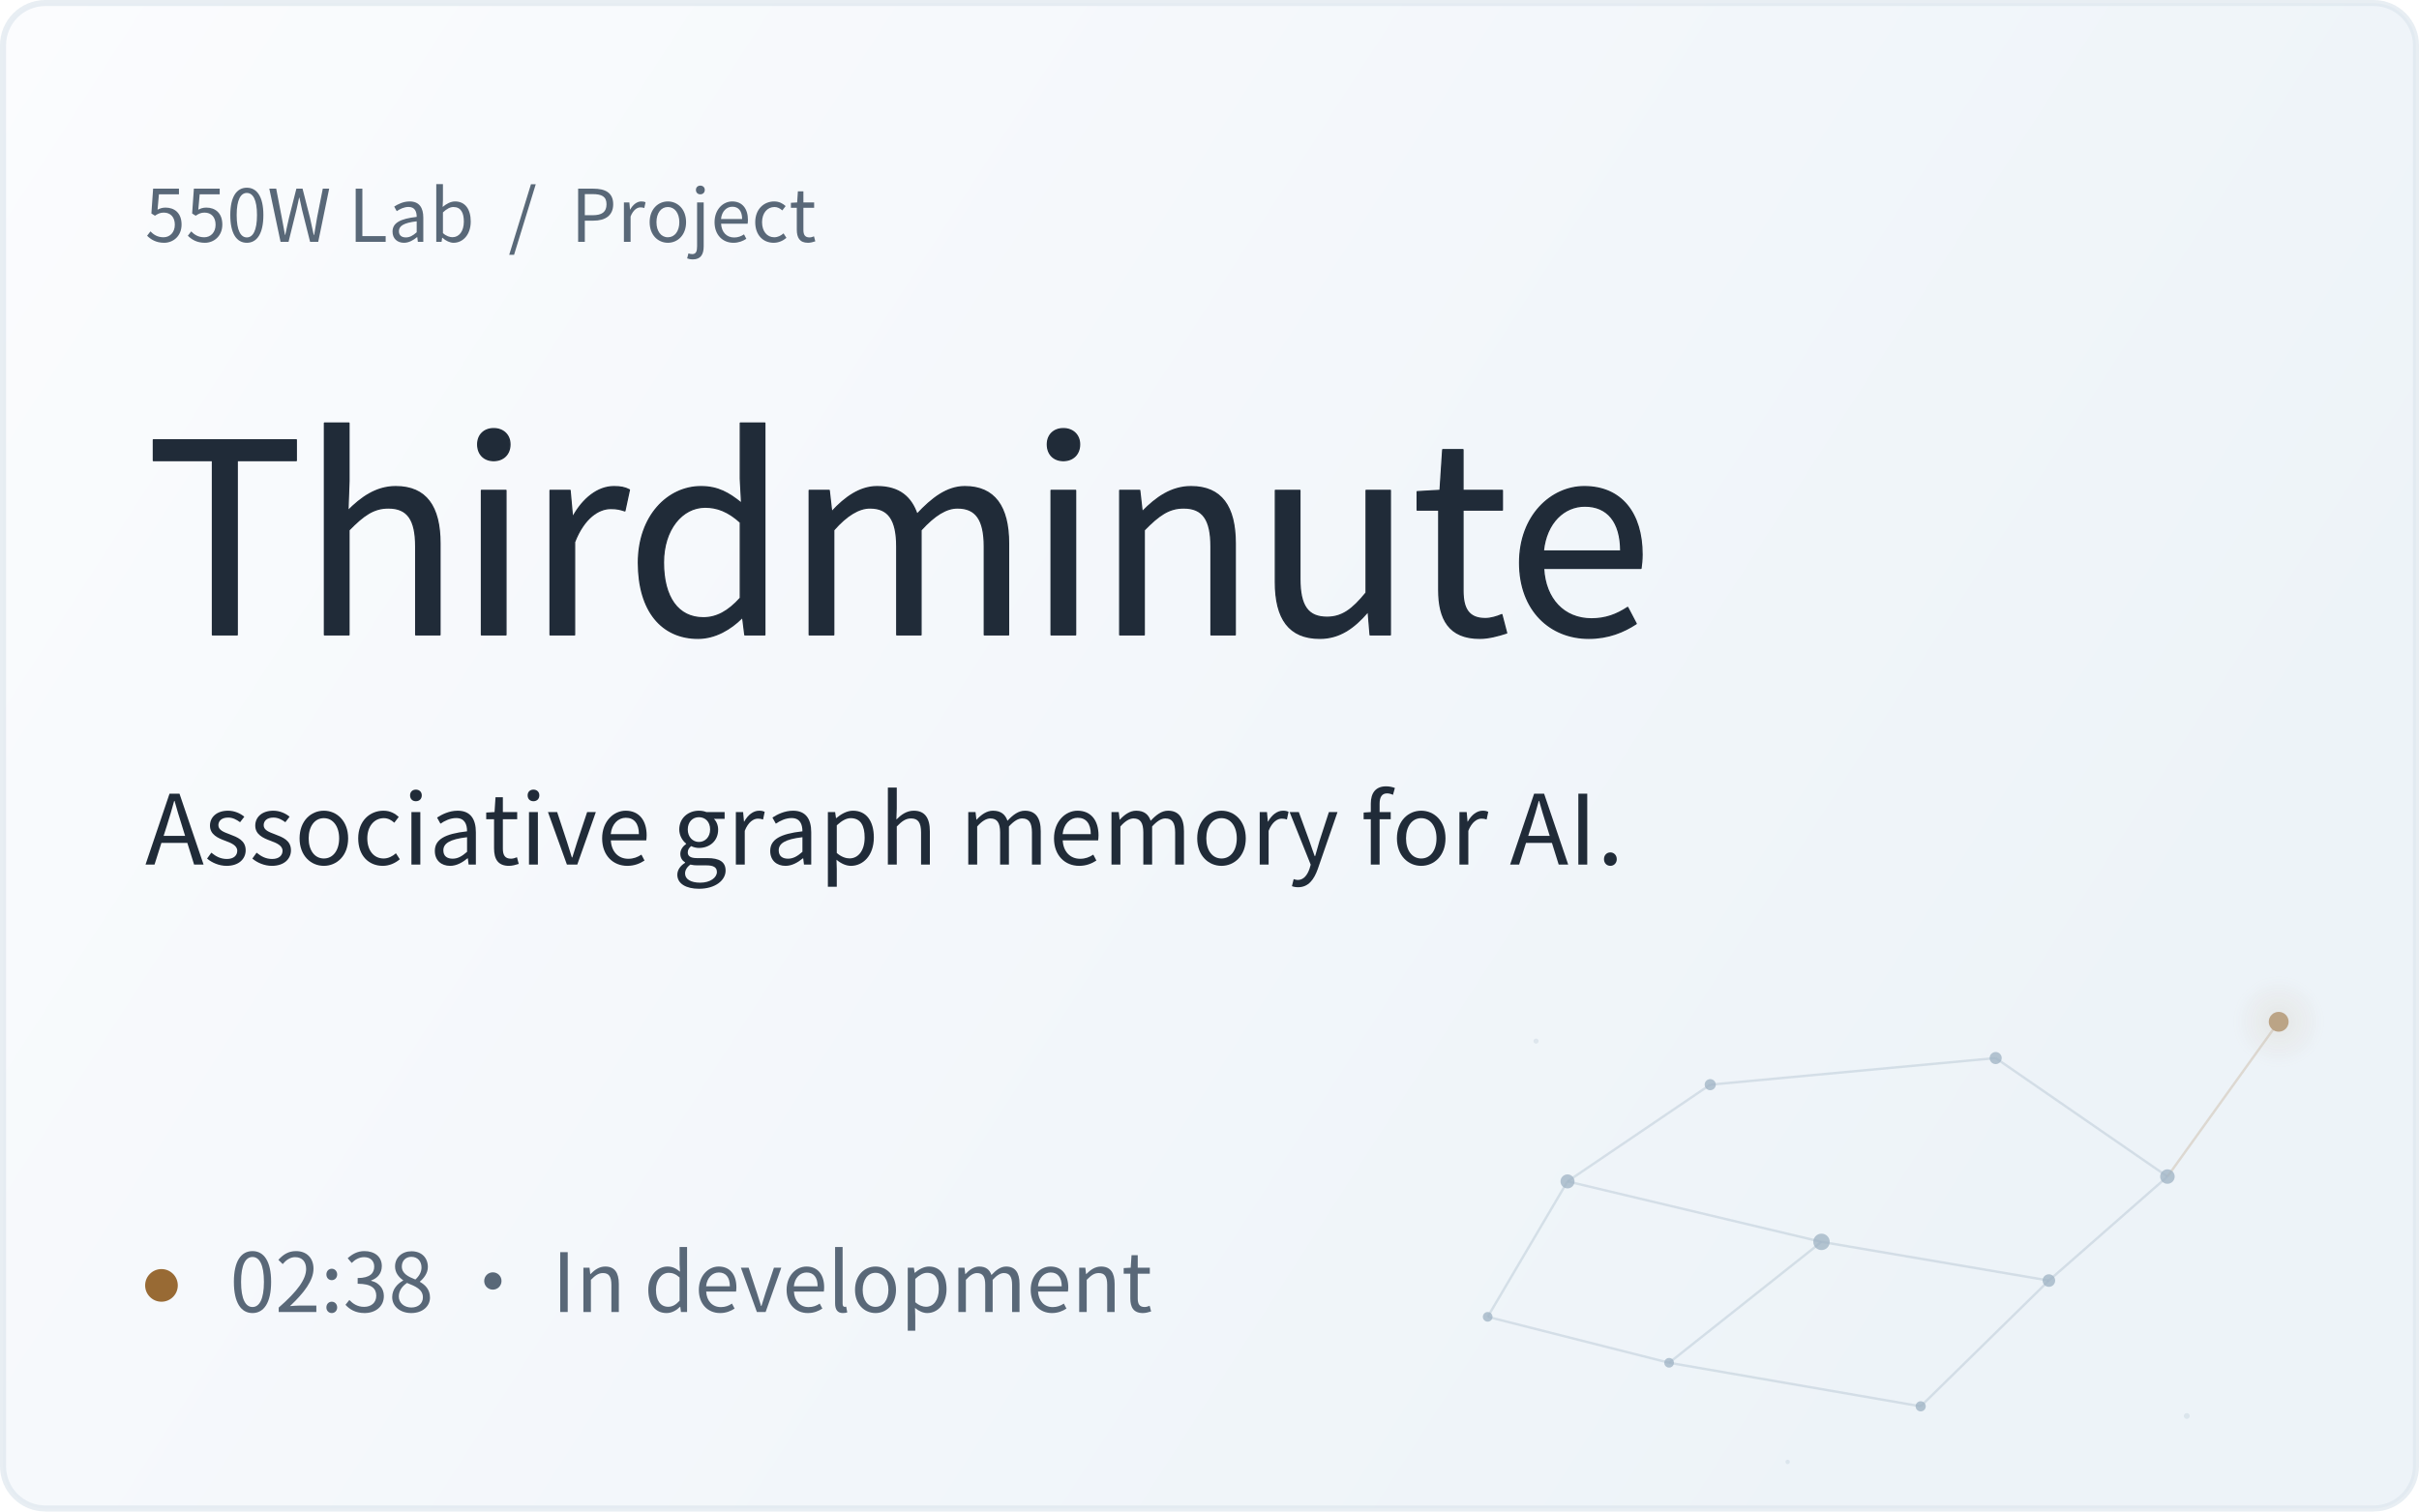
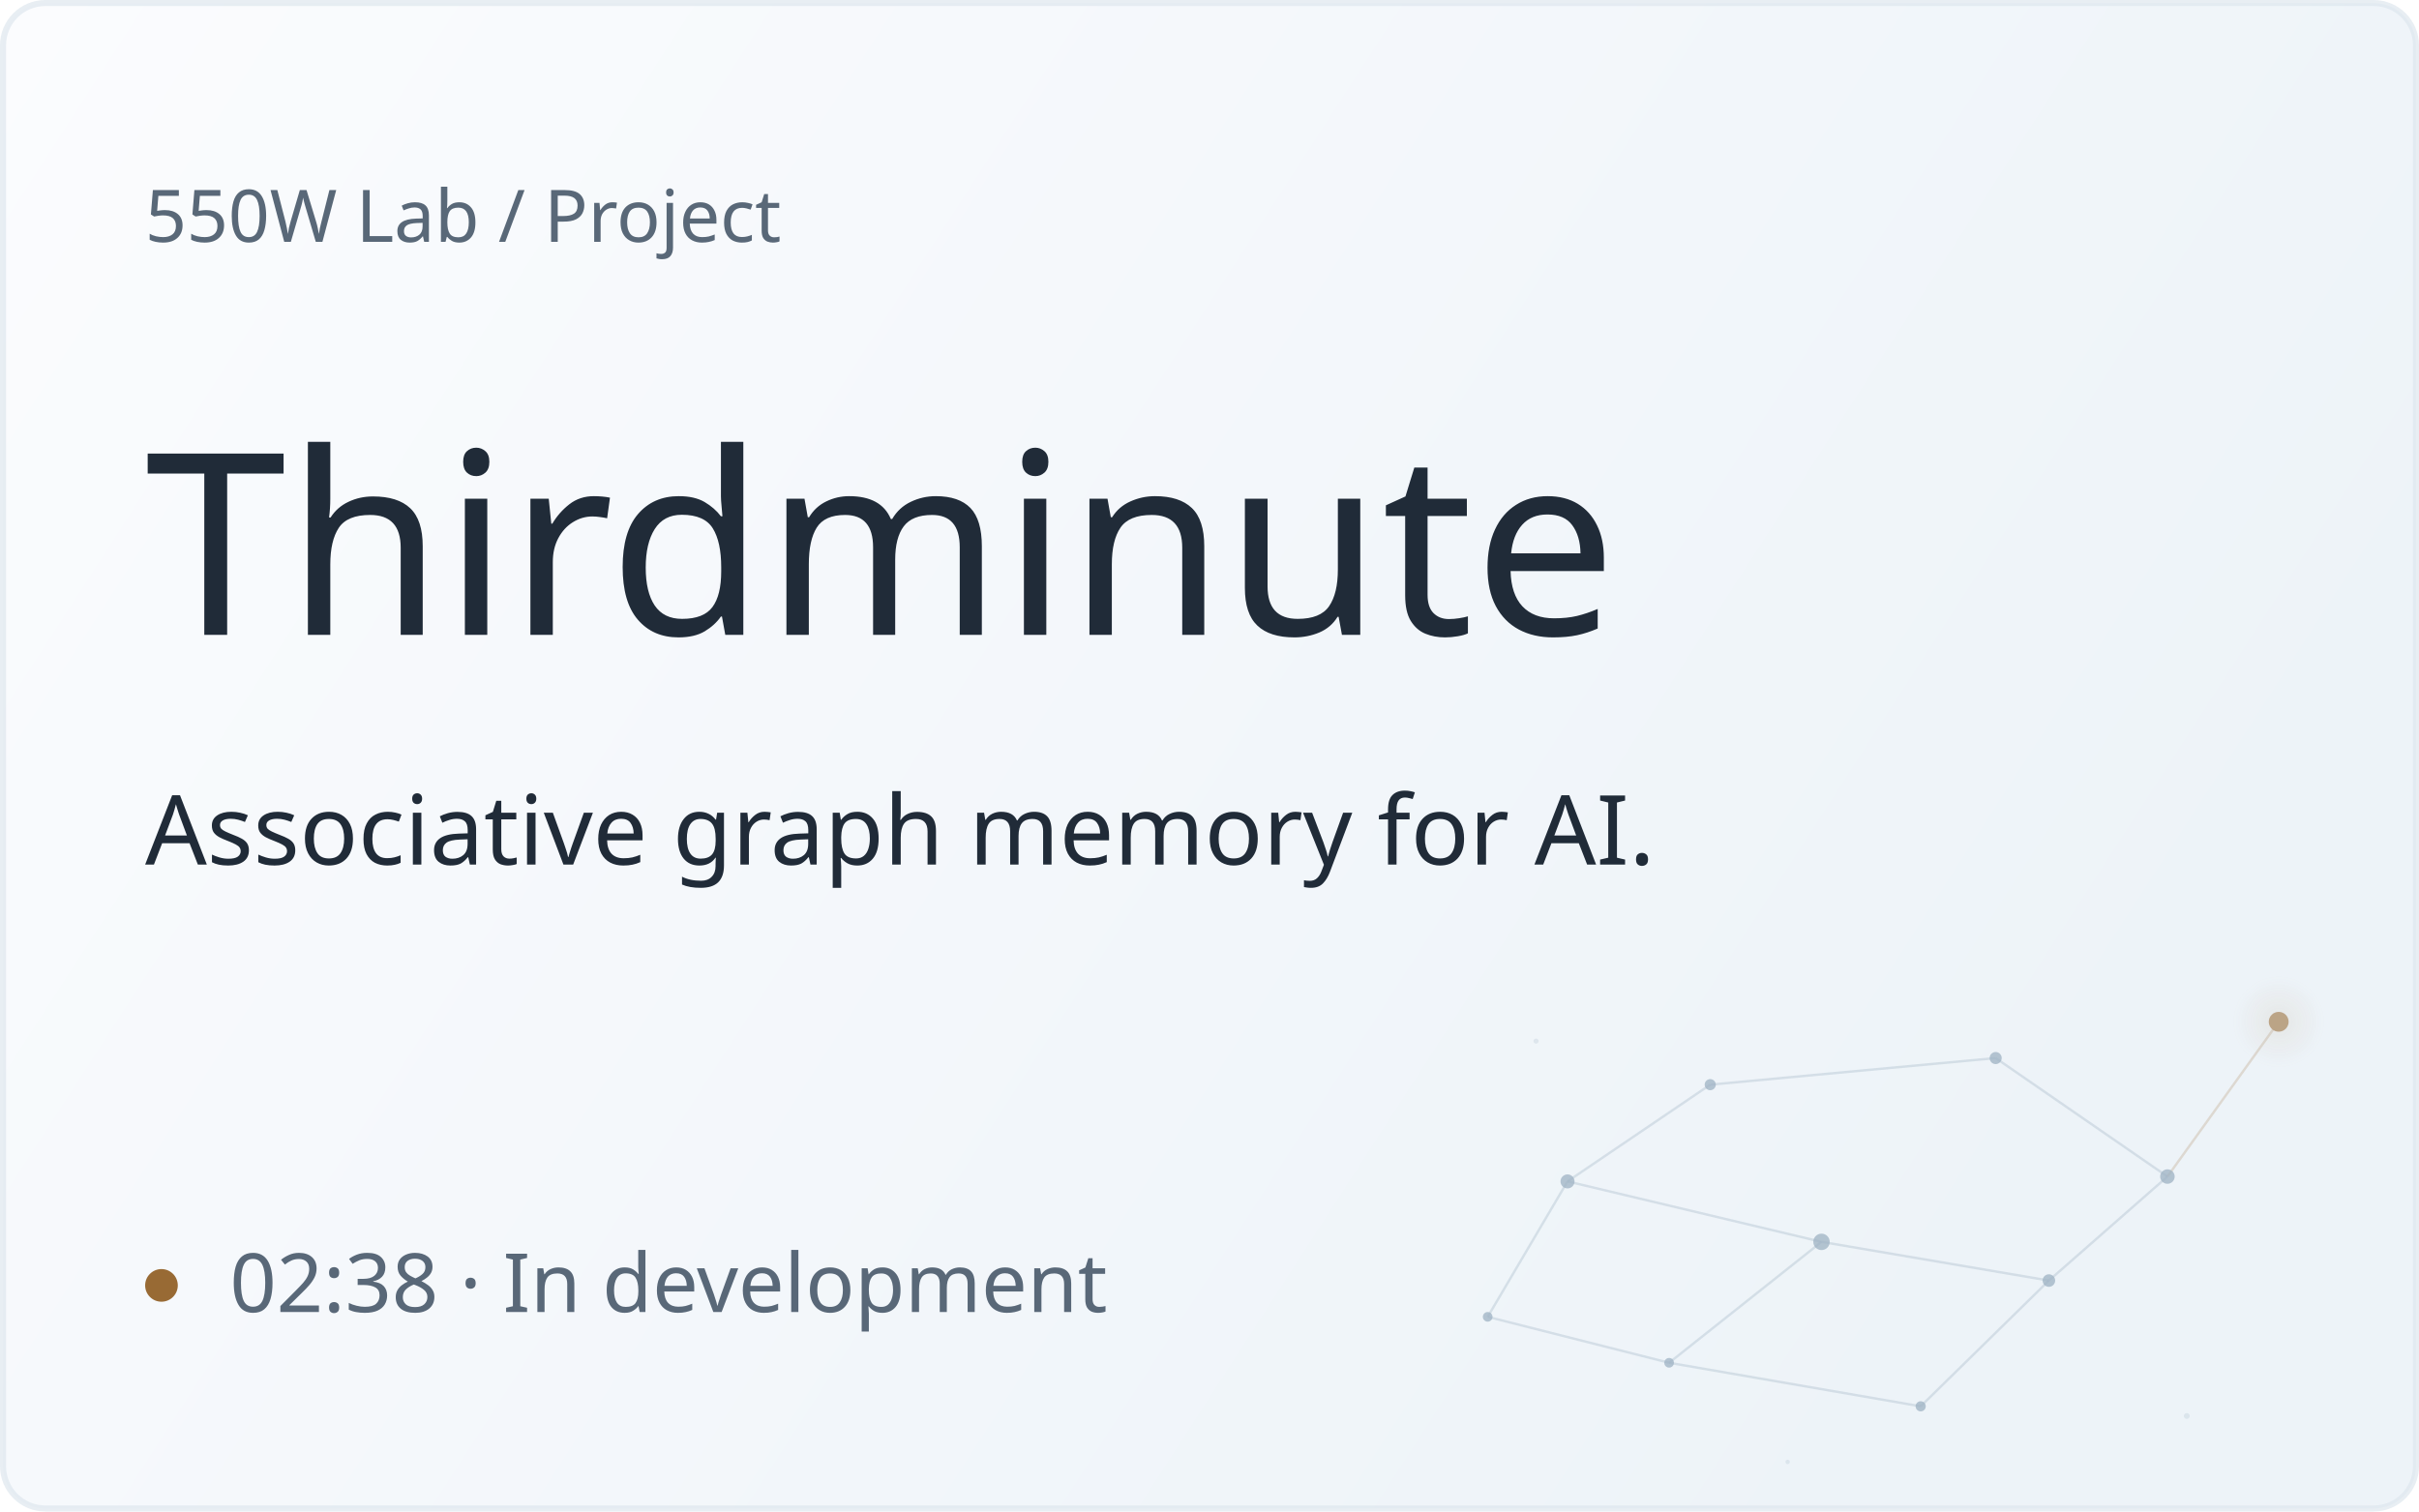
- <svg xmlns="http://www.w3.org/2000/svg" width="400" height="250" viewBox="0 0 400 250" role="img" aria-label="Project Thirdminute — Associative graph memory for AI.">
+ <svg xmlns="http://www.w3.org/2000/svg" width="400" height="250" viewBox="0 0 400 250" role="img" aria-label="Project Thirdminute — Associative graph memory for AI." xml:lang="en">
  <defs>
    <linearGradient id="surface" x1="0" y1="0" x2="1" y2=".4">
      <stop offset="0" stop-color="#fbfcfe" />
      <stop offset="1" stop-color="#edf3f8" />
    </linearGradient>
    <radialGradient id="future-glow">
      <stop offset="0" stop-color="#986a34" stop-opacity=".15" />
      <stop offset="1" stop-color="#986a34" stop-opacity="0" />
    </radialGradient>
  </defs>
  <rect x=".5" y=".5" width="399" height="249" rx="7" fill="url(#surface)" stroke="#dce5ed" stroke-opacity=".65" />
  <g transform="translate(246 169) scale(.4)" opacity=".58">
    <line x1="0" y1="122" x2="33" y2="66" stroke="#67859f" stroke-width="1" opacity=".34" />
    <line x1="0" y1="122" x2="75" y2="141" stroke="#67859f" stroke-width="1" opacity=".34" />
    <line x1="33" y1="66" x2="92" y2="26" stroke="#67859f" stroke-width="1" opacity=".34" />
    <line x1="33" y1="66" x2="138" y2="91" stroke="#67859f" stroke-width="1" opacity=".34" />
    <line x1="75" y1="141" x2="138" y2="91" stroke="#67859f" stroke-width="1" opacity=".34" />
    <line x1="75" y1="141" x2="179" y2="159" stroke="#67859f" stroke-width="1" opacity=".34" />
    <line x1="92" y1="26" x2="210" y2="15" stroke="#67859f" stroke-width="1" opacity=".34" />
    <line x1="138" y1="91" x2="232" y2="107" stroke="#67859f" stroke-width="1" opacity=".34" />
    <line x1="179" y1="159" x2="232" y2="107" stroke="#67859f" stroke-width="1" opacity=".34" />
    <line x1="210" y1="15" x2="281" y2="64" stroke="#67859f" stroke-width="1" opacity=".34" />
    <line x1="232" y1="107" x2="281" y2="64" stroke="#67859f" stroke-width="1" opacity=".34" />
    <line x1="281" y1="64" x2="327" y2="0" stroke="#986a34" stroke-width="1" opacity=".34" />
    <circle cx="20" cy="8" r="1.05" fill="#67859f" opacity=".24" />
    <circle cx="124" cy="182" r="0.9" fill="#67859f" opacity=".24" />
    <circle cx="289" cy="163" r="1.2" fill="#67859f" opacity=".24" />
    <circle cx="0" cy="122" r="2.0" fill="#67859f" opacity=".76" />
    <circle cx="33" cy="66" r="2.9" fill="#67859f" opacity=".76" />
    <circle cx="75" cy="141" r="2.0" fill="#67859f" opacity=".76" />
    <circle cx="92" cy="26" r="2.3" fill="#67859f" opacity=".76" />
    <circle cx="138" cy="91" r="3.4" fill="#67859f" opacity=".76" />
    <circle cx="179" cy="159" r="2.1" fill="#67859f" opacity=".76" />
    <circle cx="210" cy="15" r="2.5" fill="#67859f" opacity=".76" />
    <circle cx="232" cy="107" r="2.6" fill="#67859f" opacity=".76" />
    <circle cx="281" cy="64" r="3.0" fill="#67859f" opacity=".76" />
    <circle cx="327" cy="0" r="19" fill="url(#future-glow)" />
    <circle cx="327" cy="0" r="4.1" fill="#986a34" />
  </g>
-   <path fill="#596878" transform="translate(24.000 40.000) scale(0.012 -0.012)" d="M262 -13C385 -13 502 78 502 238C502 400 402 472 281 472C237 472 204 461 171 443L190 655H466V733H110L86 391L135 360C177 388 208 403 257 403C349 403 409 341 409 236C409 129 340 63 253 63C168 63 114 102 73 144L27 84C77 35 147 -13 262 -13Z" />
-   <path fill="#596878" transform="translate(30.740 40.000) scale(0.012 -0.012)" d="M262 -13C385 -13 502 78 502 238C502 400 402 472 281 472C237 472 204 461 171 443L190 655H466V733H110L86 391L135 360C177 388 208 403 257 403C349 403 409 341 409 236C409 129 340 63 253 63C168 63 114 102 73 144L27 84C77 35 147 -13 262 -13Z" />
-   <path fill="#596878" transform="translate(37.480 40.000) scale(0.012 -0.012)" d="M278 -13C417 -13 506 113 506 369C506 623 417 746 278 746C138 746 50 623 50 369C50 113 138 -13 278 -13ZM278 61C195 61 138 154 138 369C138 583 195 674 278 674C361 674 418 583 418 369C418 154 361 61 278 61Z" />
-   <path fill="#596878" transform="translate(44.220 40.000) scale(0.012 -0.012)" d="M181 0H291L400 442C412 500 426 553 437 609H441C453 553 464 500 477 442L588 0H700L851 733H763L684 334C671 255 657 176 644 96H638C620 176 604 256 586 334L484 733H399L298 334C280 255 262 176 246 96H242C227 176 213 255 198 334L121 733H26Z" />
-   <path fill="#596878" transform="translate(57.604 40.000) scale(0.012 -0.012)" d="M101 0H514V79H193V733H101Z" />
-   <path fill="#596878" transform="translate(64.200 40.000) scale(0.012 -0.012)" d="M217 -13C284 -13 345 22 397 65H400L408 0H483V334C483 469 428 557 295 557C207 557 131 518 82 486L117 423C160 452 217 481 280 481C369 481 392 414 392 344C161 318 59 259 59 141C59 43 126 -13 217 -13ZM243 61C189 61 147 85 147 147C147 217 209 262 392 283V132C339 85 295 61 243 61Z" />
-   <path fill="#596878" transform="translate(71.036 40.000) scale(0.012 -0.012)" d="M331 -13C455 -13 567 94 567 280C567 448 491 557 351 557C290 557 230 523 180 481L184 578V796H92V0H165L173 56H177C224 13 281 -13 331 -13ZM316 64C280 64 231 78 184 120V406C235 454 283 480 328 480C432 480 472 400 472 279C472 145 406 64 316 64Z" />
-   <path fill="#596878" transform="translate(84.068 40.000) scale(0.012 -0.012)" d="M11 -179H78L377 794H311Z" />
-   <path fill="#596878" transform="translate(94.388 40.000) scale(0.012 -0.012)" d="M101 0H193V292H314C475 292 584 363 584 518C584 678 474 733 310 733H101ZM193 367V658H298C427 658 492 625 492 518C492 413 431 367 302 367Z" />
-   <path fill="#596878" transform="translate(102.064 40.000) scale(0.012 -0.012)" d="M92 0H184V349C220 441 275 475 320 475C343 475 355 472 373 466L390 545C373 554 356 557 332 557C272 557 216 513 178 444H176L167 543H92Z" />
-   <path fill="#596878" transform="translate(106.800 40.000) scale(0.012 -0.012)" d="M303 -13C436 -13 554 91 554 271C554 452 436 557 303 557C170 557 52 452 52 271C52 91 170 -13 303 -13ZM303 63C209 63 146 146 146 271C146 396 209 480 303 480C397 480 461 396 461 271C461 146 397 63 303 63Z" />
-   <path fill="#596878" transform="translate(114.152 40.000) scale(0.012 -0.012)" d="M35 -242C143 -242 184 -173 184 -62V543H93V-62C93 -128 80 -169 26 -169C7 -169 -12 -164 -26 -159L-44 -228C-25 -236 3 -242 35 -242ZM138 655C173 655 199 679 199 716C199 751 173 775 138 775C102 775 77 751 77 716C77 679 102 655 138 655Z" />
-   <path fill="#596878" transform="translate(117.532 40.000) scale(0.012 -0.012)" d="M312 -13C385 -13 443 11 490 42L458 103C417 76 375 60 322 60C219 60 148 134 142 250H508C510 264 512 282 512 302C512 457 434 557 295 557C171 557 52 448 52 271C52 92 167 -13 312 -13ZM141 315C152 423 220 484 297 484C382 484 432 425 432 315Z" />
-   <path fill="#596878" transform="translate(124.260 40.000) scale(0.012 -0.012)" d="M306 -13C371 -13 433 13 482 55L442 117C408 87 364 63 314 63C214 63 146 146 146 271C146 396 218 480 317 480C359 480 394 461 425 433L471 493C433 527 384 557 313 557C173 557 52 452 52 271C52 91 162 -13 306 -13Z" />
-   <path fill="#596878" transform="translate(130.460 40.000) scale(0.012 -0.012)" d="M262 -13C296 -13 332 -3 363 7L345 76C327 68 303 61 283 61C220 61 199 99 199 165V469H347V543H199V696H123L113 543L27 538V469H108V168C108 59 147 -13 262 -13Z" />
-   <path fill="#202b38" stroke="#202b38" stroke-width="5" stroke-linejoin="round" paint-order="stroke fill" transform="translate(24.000 105.000) scale(0.044 -0.044)" d="M253 0H346V655H568V733H31V655H253Z" />
-   <path fill="#202b38" stroke="#202b38" stroke-width="5" stroke-linejoin="round" paint-order="stroke fill" transform="translate(49.606 105.000) scale(0.044 -0.044)" d="M92 0H184V394C238 449 276 477 332 477C404 477 435 434 435 332V0H526V344C526 482 474 557 360 557C286 557 230 516 180 466L184 578V796H92Z" />
-   <path fill="#202b38" stroke="#202b38" stroke-width="5" stroke-linejoin="round" paint-order="stroke fill" transform="translate(75.564 105.000) scale(0.044 -0.044)" d="M92 0H184V543H92ZM138 655C174 655 199 679 199 716C199 751 174 775 138 775C102 775 78 751 78 716C78 679 102 655 138 655Z" />
-   <path fill="#202b38" stroke="#202b38" stroke-width="5" stroke-linejoin="round" paint-order="stroke fill" transform="translate(86.914 105.000) scale(0.044 -0.044)" d="M92 0H184V349C220 441 275 475 320 475C343 475 355 472 373 466L390 545C373 554 356 557 332 557C272 557 216 513 178 444H176L167 543H92Z" />
-   <path fill="#202b38" stroke="#202b38" stroke-width="5" stroke-linejoin="round" paint-order="stroke fill" transform="translate(103.236 105.000) scale(0.044 -0.044)" d="M277 -13C342 -13 400 22 442 64H445L453 0H528V796H436V587L441 494C393 533 352 557 288 557C164 557 53 447 53 271C53 90 141 -13 277 -13ZM297 64C202 64 147 141 147 272C147 396 217 480 304 480C349 480 391 464 436 423V138C391 88 347 64 297 64Z" />
-   <path fill="#202b38" stroke="#202b38" stroke-width="5" stroke-linejoin="round" paint-order="stroke fill" transform="translate(129.766 105.000) scale(0.044 -0.044)" d="M92 0H184V394C233 450 279 477 320 477C389 477 421 434 421 332V0H512V394C563 450 607 477 649 477C718 477 750 434 750 332V0H841V344C841 482 788 557 677 557C610 557 554 514 497 453C475 517 431 557 347 557C282 557 226 516 178 464H176L167 543H92Z" />
-   <path fill="#202b38" stroke="#202b38" stroke-width="5" stroke-linejoin="round" paint-order="stroke fill" transform="translate(169.760 105.000) scale(0.044 -0.044)" d="M92 0H184V543H92ZM138 655C174 655 199 679 199 716C199 751 174 775 138 775C102 775 78 751 78 716C78 679 102 655 138 655Z" />
-   <path fill="#202b38" stroke="#202b38" stroke-width="5" stroke-linejoin="round" paint-order="stroke fill" transform="translate(181.110 105.000) scale(0.044 -0.044)" d="M92 0H184V394C238 449 276 477 332 477C404 477 435 434 435 332V0H526V344C526 482 474 557 360 557C286 557 229 516 178 464H176L167 543H92Z" />
-   <path fill="#202b38" stroke="#202b38" stroke-width="5" stroke-linejoin="round" paint-order="stroke fill" transform="translate(207.200 105.000) scale(0.044 -0.044)" d="M251 -13C325 -13 379 26 430 85H433L440 0H516V543H425V158C373 94 334 66 278 66C206 66 176 109 176 210V543H84V199C84 60 136 -13 251 -13Z" />
-   <path fill="#202b38" stroke="#202b38" stroke-width="5" stroke-linejoin="round" paint-order="stroke fill" transform="translate(233.158 105.000) scale(0.044 -0.044)" d="M262 -13C296 -13 332 -3 363 7L345 76C327 68 303 61 283 61C220 61 199 99 199 165V469H347V543H199V696H123L113 543L27 538V469H108V168C108 59 147 -13 262 -13Z" />
-   <path fill="#202b38" stroke="#202b38" stroke-width="5" stroke-linejoin="round" paint-order="stroke fill" transform="translate(248.996 105.000) scale(0.044 -0.044)" d="M312 -13C385 -13 443 11 490 42L458 103C417 76 375 60 322 60C219 60 148 134 142 250H508C510 264 512 282 512 302C512 457 434 557 295 557C171 557 52 448 52 271C52 92 167 -13 312 -13ZM141 315C152 423 220 484 297 484C382 484 432 425 432 315Z" />
-   <path fill="#202b38" transform="translate(24.000 143.000) scale(0.016 -0.016)" d="M4 0H97L168 224H436L506 0H604L355 733H252ZM191 297 227 410C253 493 277 572 300 658H304C328 573 351 493 378 410L413 297Z" />
-   <path fill="#202b38" transform="translate(33.728 143.000) scale(0.016 -0.016)" d="M234 -13C362 -13 431 60 431 148C431 251 345 283 266 313C205 336 149 356 149 407C149 450 181 486 250 486C298 486 336 465 373 438L417 495C376 529 316 557 249 557C130 557 62 489 62 403C62 310 144 274 220 246C280 224 344 198 344 143C344 96 309 58 237 58C172 58 124 84 76 123L32 62C83 19 157 -13 234 -13Z" />
-   <path fill="#202b38" transform="translate(41.216 143.000) scale(0.016 -0.016)" d="M234 -13C362 -13 431 60 431 148C431 251 345 283 266 313C205 336 149 356 149 407C149 450 181 486 250 486C298 486 336 465 373 438L417 495C376 529 316 557 249 557C130 557 62 489 62 403C62 310 144 274 220 246C280 224 344 198 344 143C344 96 309 58 237 58C172 58 124 84 76 123L32 62C83 19 157 -13 234 -13Z" />
-   <path fill="#202b38" transform="translate(48.704 143.000) scale(0.016 -0.016)" d="M303 -13C436 -13 554 91 554 271C554 452 436 557 303 557C170 557 52 452 52 271C52 91 170 -13 303 -13ZM303 63C209 63 146 146 146 271C146 396 209 480 303 480C397 480 461 396 461 271C461 146 397 63 303 63Z" />
-   <path fill="#202b38" transform="translate(58.400 143.000) scale(0.016 -0.016)" d="M306 -13C371 -13 433 13 482 55L442 117C408 87 364 63 314 63C214 63 146 146 146 271C146 396 218 480 317 480C359 480 394 461 425 433L471 493C433 527 384 557 313 557C173 557 52 452 52 271C52 91 162 -13 306 -13Z" />
-   <path fill="#202b38" transform="translate(66.560 143.000) scale(0.016 -0.016)" d="M92 0H184V543H92ZM138 655C174 655 199 679 199 716C199 751 174 775 138 775C102 775 78 751 78 716C78 679 102 655 138 655Z" />
-   <path fill="#202b38" transform="translate(70.960 143.000) scale(0.016 -0.016)" d="M217 -13C284 -13 345 22 397 65H400L408 0H483V334C483 469 428 557 295 557C207 557 131 518 82 486L117 423C160 452 217 481 280 481C369 481 392 414 392 344C161 318 59 259 59 141C59 43 126 -13 217 -13ZM243 61C189 61 147 85 147 147C147 217 209 262 392 283V132C339 85 295 61 243 61Z" />
-   <path fill="#202b38" transform="translate(79.968 143.000) scale(0.016 -0.016)" d="M262 -13C296 -13 332 -3 363 7L345 76C327 68 303 61 283 61C220 61 199 99 199 165V469H347V543H199V696H123L113 543L27 538V469H108V168C108 59 147 -13 262 -13Z" />
-   <path fill="#202b38" transform="translate(86.000 143.000) scale(0.016 -0.016)" d="M92 0H184V543H92ZM138 655C174 655 199 679 199 716C199 751 174 775 138 775C102 775 78 751 78 716C78 679 102 655 138 655Z" />
-   <path fill="#202b38" transform="translate(90.400 143.000) scale(0.016 -0.016)" d="M209 0H316L508 543H418L315 234C299 181 281 126 265 74H260C244 126 227 181 210 234L108 543H13Z" />
-   <path fill="#202b38" transform="translate(98.736 143.000) scale(0.016 -0.016)" d="M312 -13C385 -13 443 11 490 42L458 103C417 76 375 60 322 60C219 60 148 134 142 250H508C510 264 512 282 512 302C512 457 434 557 295 557C171 557 52 448 52 271C52 92 167 -13 312 -13ZM141 315C152 423 220 484 297 484C382 484 432 425 432 315Z" />
-   <path fill="#202b38" transform="translate(111.184 143.000) scale(0.016 -0.016)" d="M275 -250C443 -250 550 -163 550 -62C550 28 486 67 361 67H254C181 67 159 92 159 126C159 156 174 174 194 191C218 179 248 172 274 172C386 172 473 245 473 361C473 408 455 448 429 473H540V543H351C332 551 305 557 274 557C165 557 71 482 71 363C71 298 106 245 142 217V213C113 193 82 157 82 112C82 69 103 40 131 23V18C80 -13 51 -58 51 -105C51 -198 143 -250 275 -250ZM274 234C212 234 159 284 159 363C159 443 211 490 274 490C339 490 390 443 390 363C390 284 337 234 274 234ZM288 -187C189 -187 131 -150 131 -92C131 -61 147 -28 186 0C210 -6 236 -8 256 -8H350C422 -8 460 -26 460 -77C460 -133 393 -187 288 -187Z" />
-   <path fill="#202b38" transform="translate(120.208 143.000) scale(0.016 -0.016)" d="M92 0H184V349C220 441 275 475 320 475C343 475 355 472 373 466L390 545C373 554 356 557 332 557C272 557 216 513 178 444H176L167 543H92Z" />
-   <path fill="#202b38" transform="translate(126.416 143.000) scale(0.016 -0.016)" d="M217 -13C284 -13 345 22 397 65H400L408 0H483V334C483 469 428 557 295 557C207 557 131 518 82 486L117 423C160 452 217 481 280 481C369 481 392 414 392 344C161 318 59 259 59 141C59 43 126 -13 217 -13ZM243 61C189 61 147 85 147 147C147 217 209 262 392 283V132C339 85 295 61 243 61Z" />
-   <path fill="#202b38" transform="translate(135.424 143.000) scale(0.016 -0.016)" d="M92 -229H184V-45L181 50C230 9 282 -13 331 -13C455 -13 567 94 567 280C567 448 491 557 351 557C288 557 227 521 178 480H176L167 543H92ZM316 64C280 64 232 78 184 120V406C236 454 283 480 328 480C432 480 472 400 472 279C472 145 406 64 316 64Z" />
-   <path fill="#202b38" transform="translate(145.344 143.000) scale(0.016 -0.016)" d="M92 0H184V394C238 449 276 477 332 477C404 477 435 434 435 332V0H526V344C526 482 474 557 360 557C286 557 230 516 180 466L184 578V796H92Z" />
-   <path fill="#202b38" transform="translate(158.640 143.000) scale(0.016 -0.016)" d="M92 0H184V394C233 450 279 477 320 477C389 477 421 434 421 332V0H512V394C563 450 607 477 649 477C718 477 750 434 750 332V0H841V344C841 482 788 557 677 557C610 557 554 514 497 453C475 517 431 557 347 557C282 557 226 516 178 464H176L167 543H92Z" />
-   <path fill="#202b38" transform="translate(173.456 143.000) scale(0.016 -0.016)" d="M312 -13C385 -13 443 11 490 42L458 103C417 76 375 60 322 60C219 60 148 134 142 250H508C510 264 512 282 512 302C512 457 434 557 295 557C171 557 52 448 52 271C52 92 167 -13 312 -13ZM141 315C152 423 220 484 297 484C382 484 432 425 432 315Z" />
-   <path fill="#202b38" transform="translate(182.320 143.000) scale(0.016 -0.016)" d="M92 0H184V394C233 450 279 477 320 477C389 477 421 434 421 332V0H512V394C563 450 607 477 649 477C718 477 750 434 750 332V0H841V344C841 482 788 557 677 557C610 557 554 514 497 453C475 517 431 557 347 557C282 557 226 516 178 464H176L167 543H92Z" />
-   <path fill="#202b38" transform="translate(197.136 143.000) scale(0.016 -0.016)" d="M303 -13C436 -13 554 91 554 271C554 452 436 557 303 557C170 557 52 452 52 271C52 91 170 -13 303 -13ZM303 63C209 63 146 146 146 271C146 396 209 480 303 480C397 480 461 396 461 271C461 146 397 63 303 63Z" />
-   <path fill="#202b38" transform="translate(206.832 143.000) scale(0.016 -0.016)" d="M92 0H184V349C220 441 275 475 320 475C343 475 355 472 373 466L390 545C373 554 356 557 332 557C272 557 216 513 178 444H176L167 543H92Z" />
-   <path fill="#202b38" transform="translate(213.040 143.000) scale(0.016 -0.016)" d="M101 -234C209 -234 266 -152 304 -46L508 543H419L321 242C307 193 291 138 277 88H272C253 139 235 194 218 242L108 543H13L231 -1L219 -42C196 -109 158 -159 97 -159C82 -159 66 -154 55 -150L37 -223C54 -230 76 -234 101 -234Z" />
-   <path fill="#202b38" transform="translate(224.960 143.000) scale(0.016 -0.016)" d="M33 469H107V0H198V469H313V543H198V629C198 699 223 736 275 736C294 736 316 731 336 721L356 792C331 802 299 809 265 809C157 809 107 740 107 630V543L33 538Z" />
-   <path fill="#202b38" transform="translate(230.160 143.000) scale(0.016 -0.016)" d="M303 -13C436 -13 554 91 554 271C554 452 436 557 303 557C170 557 52 452 52 271C52 91 170 -13 303 -13ZM303 63C209 63 146 146 146 271C146 396 209 480 303 480C397 480 461 396 461 271C461 146 397 63 303 63Z" />
-   <path fill="#202b38" transform="translate(239.856 143.000) scale(0.016 -0.016)" d="M92 0H184V349C220 441 275 475 320 475C343 475 355 472 373 466L390 545C373 554 356 557 332 557C272 557 216 513 178 444H176L167 543H92Z" />
-   <path fill="#202b38" transform="translate(249.648 143.000) scale(0.016 -0.016)" d="M4 0H97L168 224H436L506 0H604L355 733H252ZM191 297 227 410C253 493 277 572 300 658H304C328 573 351 493 378 410L413 297Z" />
-   <path fill="#202b38" transform="translate(259.376 143.000) scale(0.016 -0.016)" d="M101 0H193V733H101Z" />
-   <path fill="#202b38" transform="translate(264.064 143.000) scale(0.016 -0.016)" d="M139 -13C175 -13 205 15 205 56C205 98 175 126 139 126C102 126 73 98 73 56C73 15 102 -13 139 -13Z" />
-   <circle cx="26.7" cy="212.6" r="2.7" fill="#986a34" />
-   <path fill="#596878" transform="translate(38.000 217.000) scale(0.0135 -0.0135)" d="M278 -13C417 -13 506 113 506 369C506 623 417 746 278 746C138 746 50 623 50 369C50 113 138 -13 278 -13ZM278 61C195 61 138 154 138 369C138 583 195 674 278 674C361 674 418 583 418 369C418 154 361 61 278 61Z" />
-   <path fill="#596878" transform="translate(45.492 217.000) scale(0.0135 -0.0135)" d="M44 0H505V79H302C265 79 220 75 182 72C354 235 470 384 470 531C470 661 387 746 256 746C163 746 99 704 40 639L93 587C134 636 185 672 245 672C336 672 380 611 380 527C380 401 274 255 44 54Z" />
-   <path fill="#596878" transform="translate(52.985 217.000) scale(0.0135 -0.0135)" d="M139 390C175 390 205 418 205 460C205 501 175 530 139 530C102 530 73 501 73 460C73 418 102 390 139 390ZM139 -13C175 -13 205 15 205 56C205 98 175 126 139 126C102 126 73 98 73 56C73 15 102 -13 139 -13Z" />
-   <path fill="#596878" transform="translate(56.738 217.000) scale(0.0135 -0.0135)" d="M263 -13C394 -13 499 65 499 196C499 297 430 361 344 382V387C422 414 474 474 474 563C474 679 384 746 260 746C176 746 111 709 56 659L105 601C147 643 198 672 257 672C334 672 381 626 381 556C381 477 330 416 178 416V346C348 346 406 288 406 199C406 115 345 63 257 63C174 63 119 103 76 147L29 88C77 35 149 -13 263 -13Z" />
-   <path fill="#596878" transform="translate(64.231 217.000) scale(0.0135 -0.0135)" d="M280 -13C417 -13 509 70 509 176C509 277 450 332 386 369V374C429 408 483 474 483 551C483 664 407 744 282 744C168 744 81 669 81 558C81 481 127 426 180 389V385C113 349 46 280 46 182C46 69 144 -13 280 -13ZM330 398C243 432 164 471 164 558C164 629 213 676 281 676C359 676 405 619 405 546C405 492 379 442 330 398ZM281 55C193 55 127 112 127 190C127 260 169 318 228 356C332 314 422 278 422 179C422 106 366 55 281 55Z" />
-   <path fill="#596878" transform="translate(74.747 217.000) scale(0.0135 -0.0135)" d="M500 486C441 486 394 439 394 380C394 321 441 274 500 274C559 274 606 321 606 380C606 439 559 486 500 486Z" />
-   <path fill="#596878" transform="translate(91.271 217.000) scale(0.0135 -0.0135)" d="M101 0H193V733H101Z" />
-   <path fill="#596878" transform="translate(95.227 217.000) scale(0.0135 -0.0135)" d="M92 0H184V394C238 449 276 477 332 477C404 477 435 434 435 332V0H526V344C526 482 474 557 360 557C286 557 229 516 178 464H176L167 543H92Z" />
-   <path fill="#596878" transform="translate(106.486 217.000) scale(0.0135 -0.0135)" d="M277 -13C342 -13 400 22 442 64H445L453 0H528V796H436V587L441 494C393 533 352 557 288 557C164 557 53 447 53 271C53 90 141 -13 277 -13ZM297 64C202 64 147 141 147 272C147 396 217 480 304 480C349 480 391 464 436 423V138C391 88 347 64 297 64Z" />
-   <path fill="#596878" transform="translate(114.856 217.000) scale(0.0135 -0.0135)" d="M312 -13C385 -13 443 11 490 42L458 103C417 76 375 60 322 60C219 60 148 134 142 250H508C510 264 512 282 512 302C512 457 434 557 295 557C171 557 52 448 52 271C52 92 167 -13 312 -13ZM141 315C152 423 220 484 297 484C382 484 432 425 432 315Z" />
-   <path fill="#596878" transform="translate(122.335 217.000) scale(0.0135 -0.0135)" d="M209 0H316L508 543H418L315 234C299 181 281 126 265 74H260C244 126 227 181 210 234L108 543H13Z" />
-   <path fill="#596878" transform="translate(129.368 217.000) scale(0.0135 -0.0135)" d="M312 -13C385 -13 443 11 490 42L458 103C417 76 375 60 322 60C219 60 148 134 142 250H508C510 264 512 282 512 302C512 457 434 557 295 557C171 557 52 448 52 271C52 92 167 -13 312 -13ZM141 315C152 423 220 484 297 484C382 484 432 425 432 315Z" />
-   <path fill="#596878" transform="translate(136.847 217.000) scale(0.0135 -0.0135)" d="M188 -13C213 -13 228 -9 241 -5L228 65C218 63 214 63 209 63C195 63 184 74 184 102V796H92V108C92 31 120 -13 188 -13Z" />
-   <path fill="#596878" transform="translate(140.681 217.000) scale(0.0135 -0.0135)" d="M303 -13C436 -13 554 91 554 271C554 452 436 557 303 557C170 557 52 452 52 271C52 91 170 -13 303 -13ZM303 63C209 63 146 146 146 271C146 396 209 480 303 480C397 480 461 396 461 271C461 146 397 63 303 63Z" />
-   <path fill="#596878" transform="translate(148.862 217.000) scale(0.0135 -0.0135)" d="M92 -229H184V-45L181 50C230 9 282 -13 331 -13C455 -13 567 94 567 280C567 448 491 557 351 557C288 557 227 521 178 480H176L167 543H92ZM316 64C280 64 232 78 184 120V406C236 454 283 480 328 480C432 480 472 400 472 279C472 145 406 64 316 64Z" />
-   <path fill="#596878" transform="translate(157.232 217.000) scale(0.0135 -0.0135)" d="M92 0H184V394C233 450 279 477 320 477C389 477 421 434 421 332V0H512V394C563 450 607 477 649 477C718 477 750 434 750 332V0H841V344C841 482 788 557 677 557C610 557 554 514 497 453C475 517 431 557 347 557C282 557 226 516 178 464H176L167 543H92Z" />
-   <path fill="#596878" transform="translate(169.733 217.000) scale(0.0135 -0.0135)" d="M312 -13C385 -13 443 11 490 42L458 103C417 76 375 60 322 60C219 60 148 134 142 250H508C510 264 512 282 512 302C512 457 434 557 295 557C171 557 52 448 52 271C52 92 167 -13 312 -13ZM141 315C152 423 220 484 297 484C382 484 432 425 432 315Z" />
-   <path fill="#596878" transform="translate(177.212 217.000) scale(0.0135 -0.0135)" d="M92 0H184V394C238 449 276 477 332 477C404 477 435 434 435 332V0H526V344C526 482 474 557 360 557C286 557 229 516 178 464H176L167 543H92Z" />
-   <path fill="#596878" transform="translate(185.447 217.000) scale(0.0135 -0.0135)" d="M262 -13C296 -13 332 -3 363 7L345 76C327 68 303 61 283 61C220 61 199 99 199 165V469H347V543H199V696H123L113 543L27 538V469H108V168C108 59 147 -13 262 -13Z" />
+   <g font-family="-apple-system, BlinkMacSystemFont, 'Segoe UI', 'Noto Sans', Helvetica, Arial, sans-serif, 'Apple Color Emoji', 'Segoe UI Emoji'" font-weight="400">
+     <text x="24" y="40" font-size="12" fill="#596878">550W Lab  /  Project</text>
+     <text x="24" y="105" font-size="42" fill="#202b38">Thirdminute</text>
+     <text x="24" y="143" font-size="16" fill="#202b38">Associative graph memory for AI.</text>
+     <circle cx="26.7" cy="212.6" r="2.7" fill="#986a34" />
+     <text x="38" y="217" font-size="13.5" fill="#596878">02:38 · In development</text>
+   </g>
</svg>
